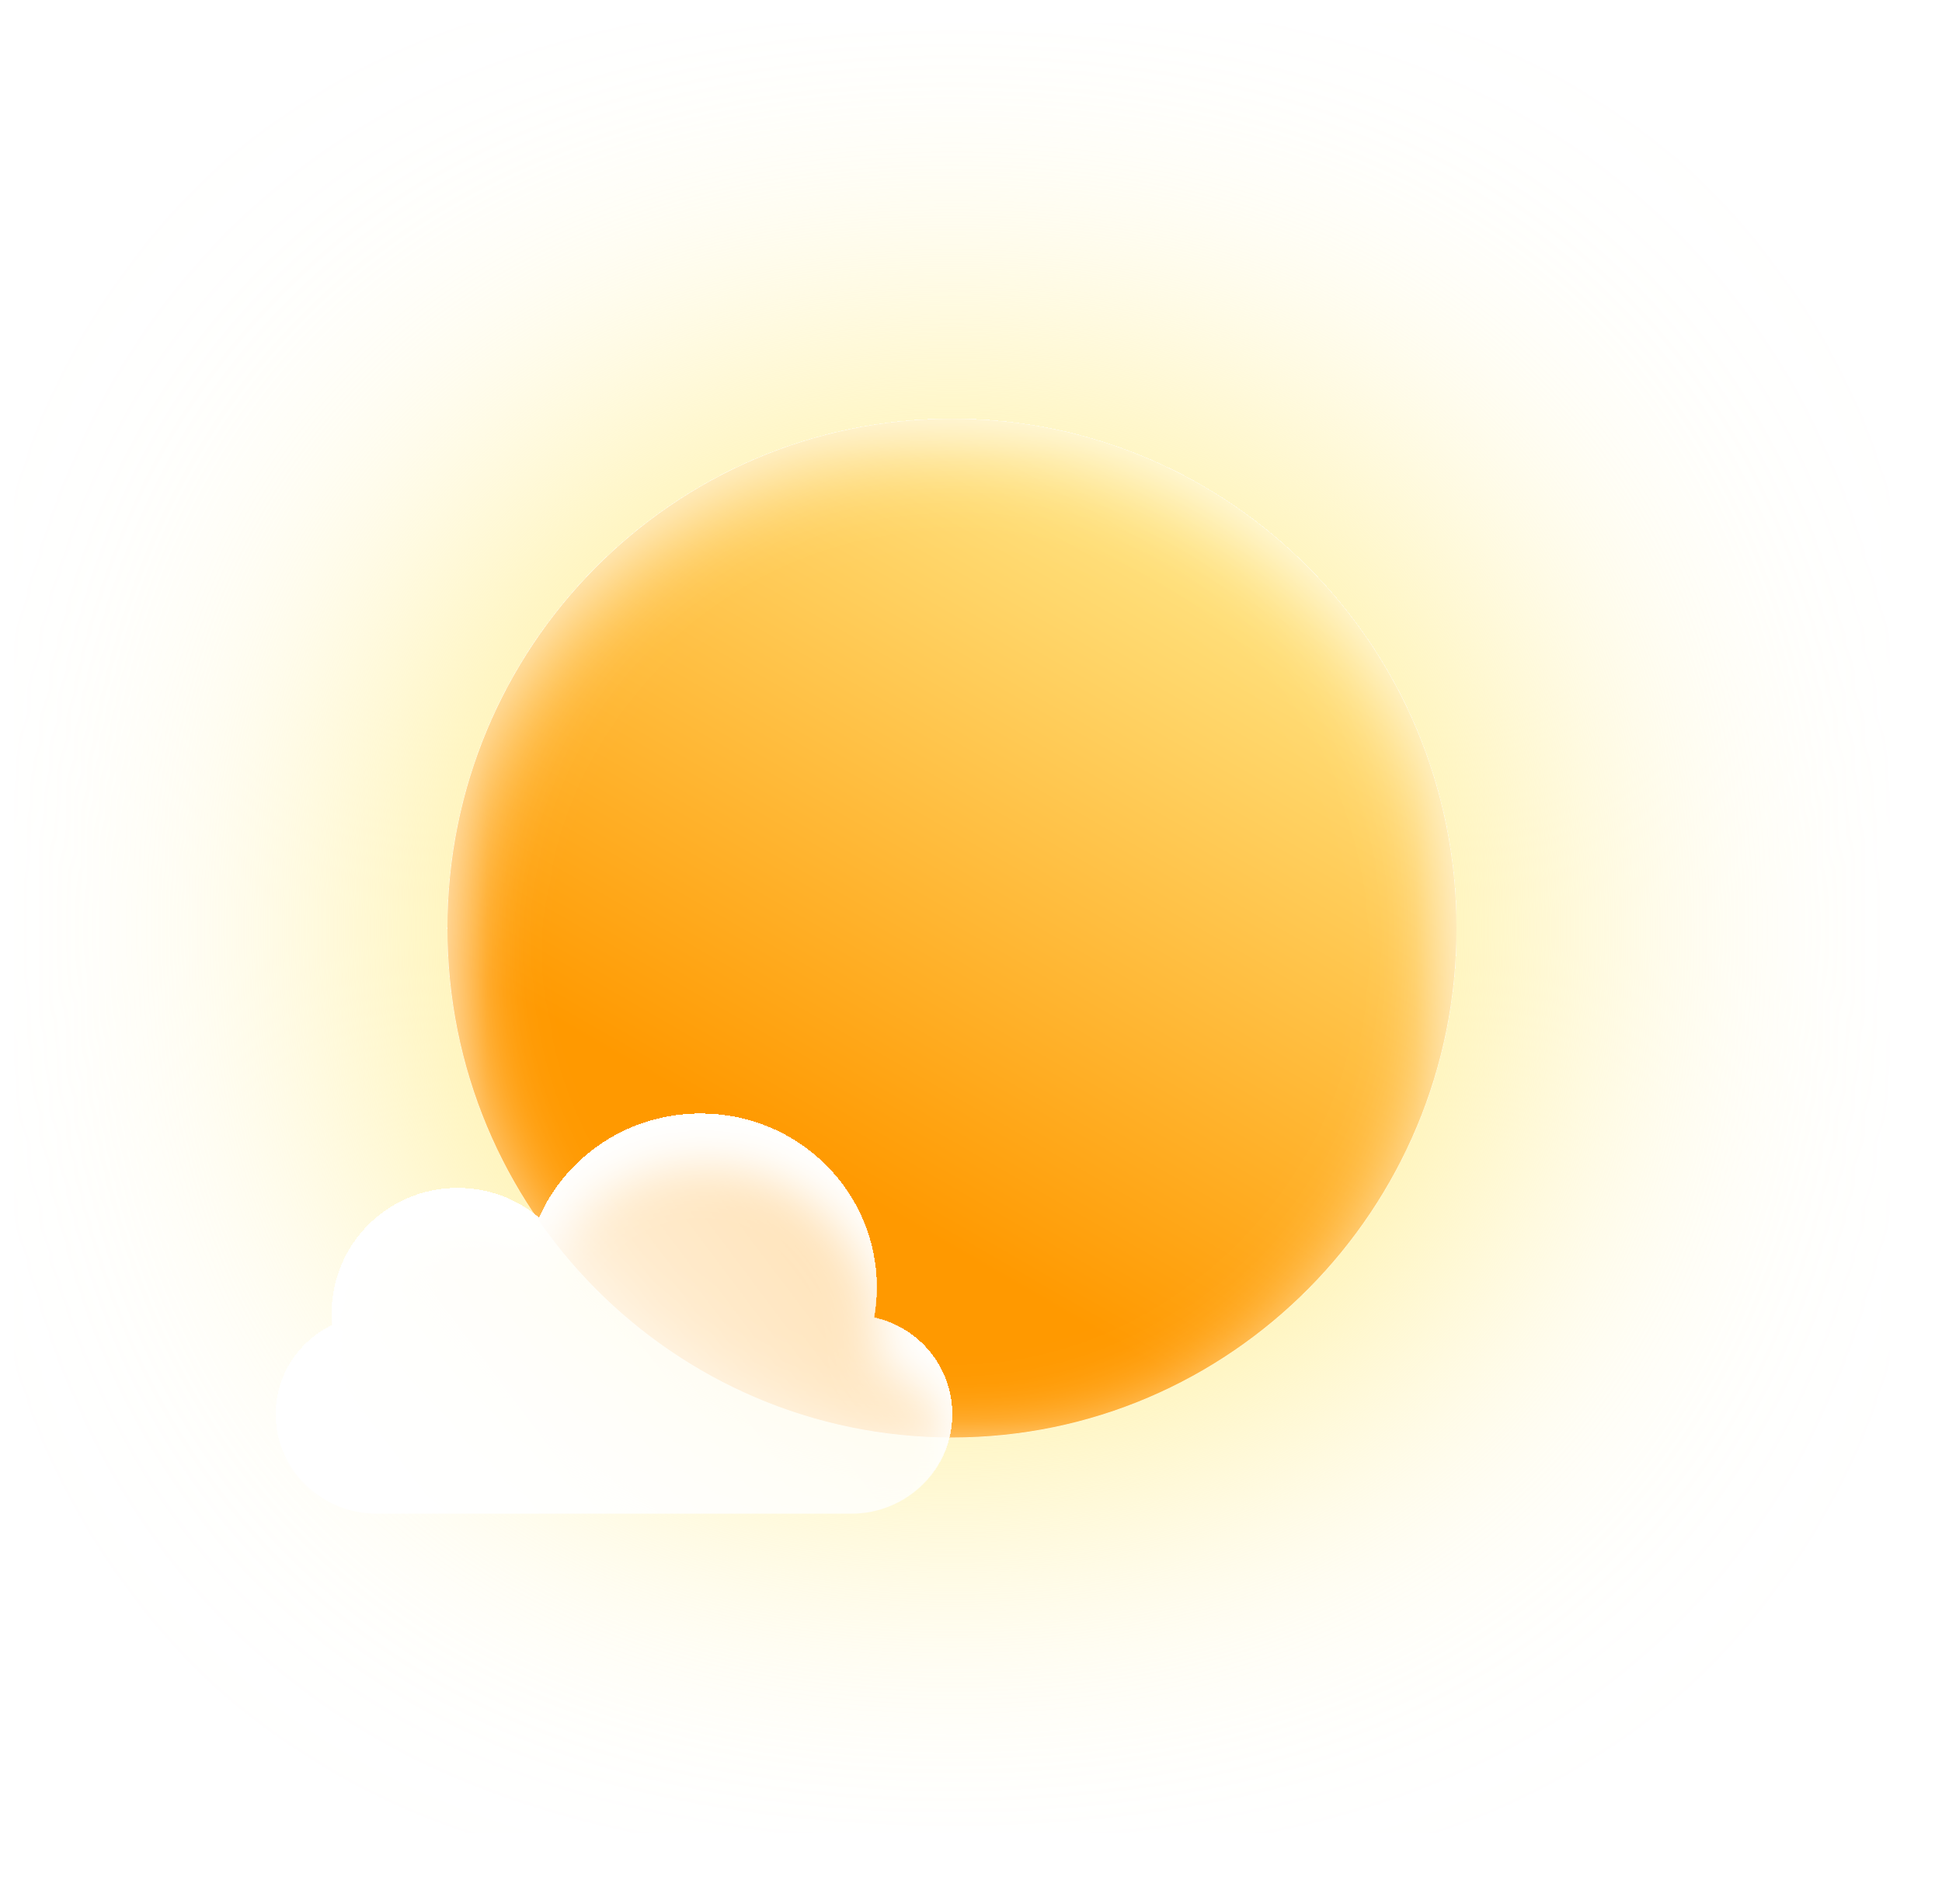
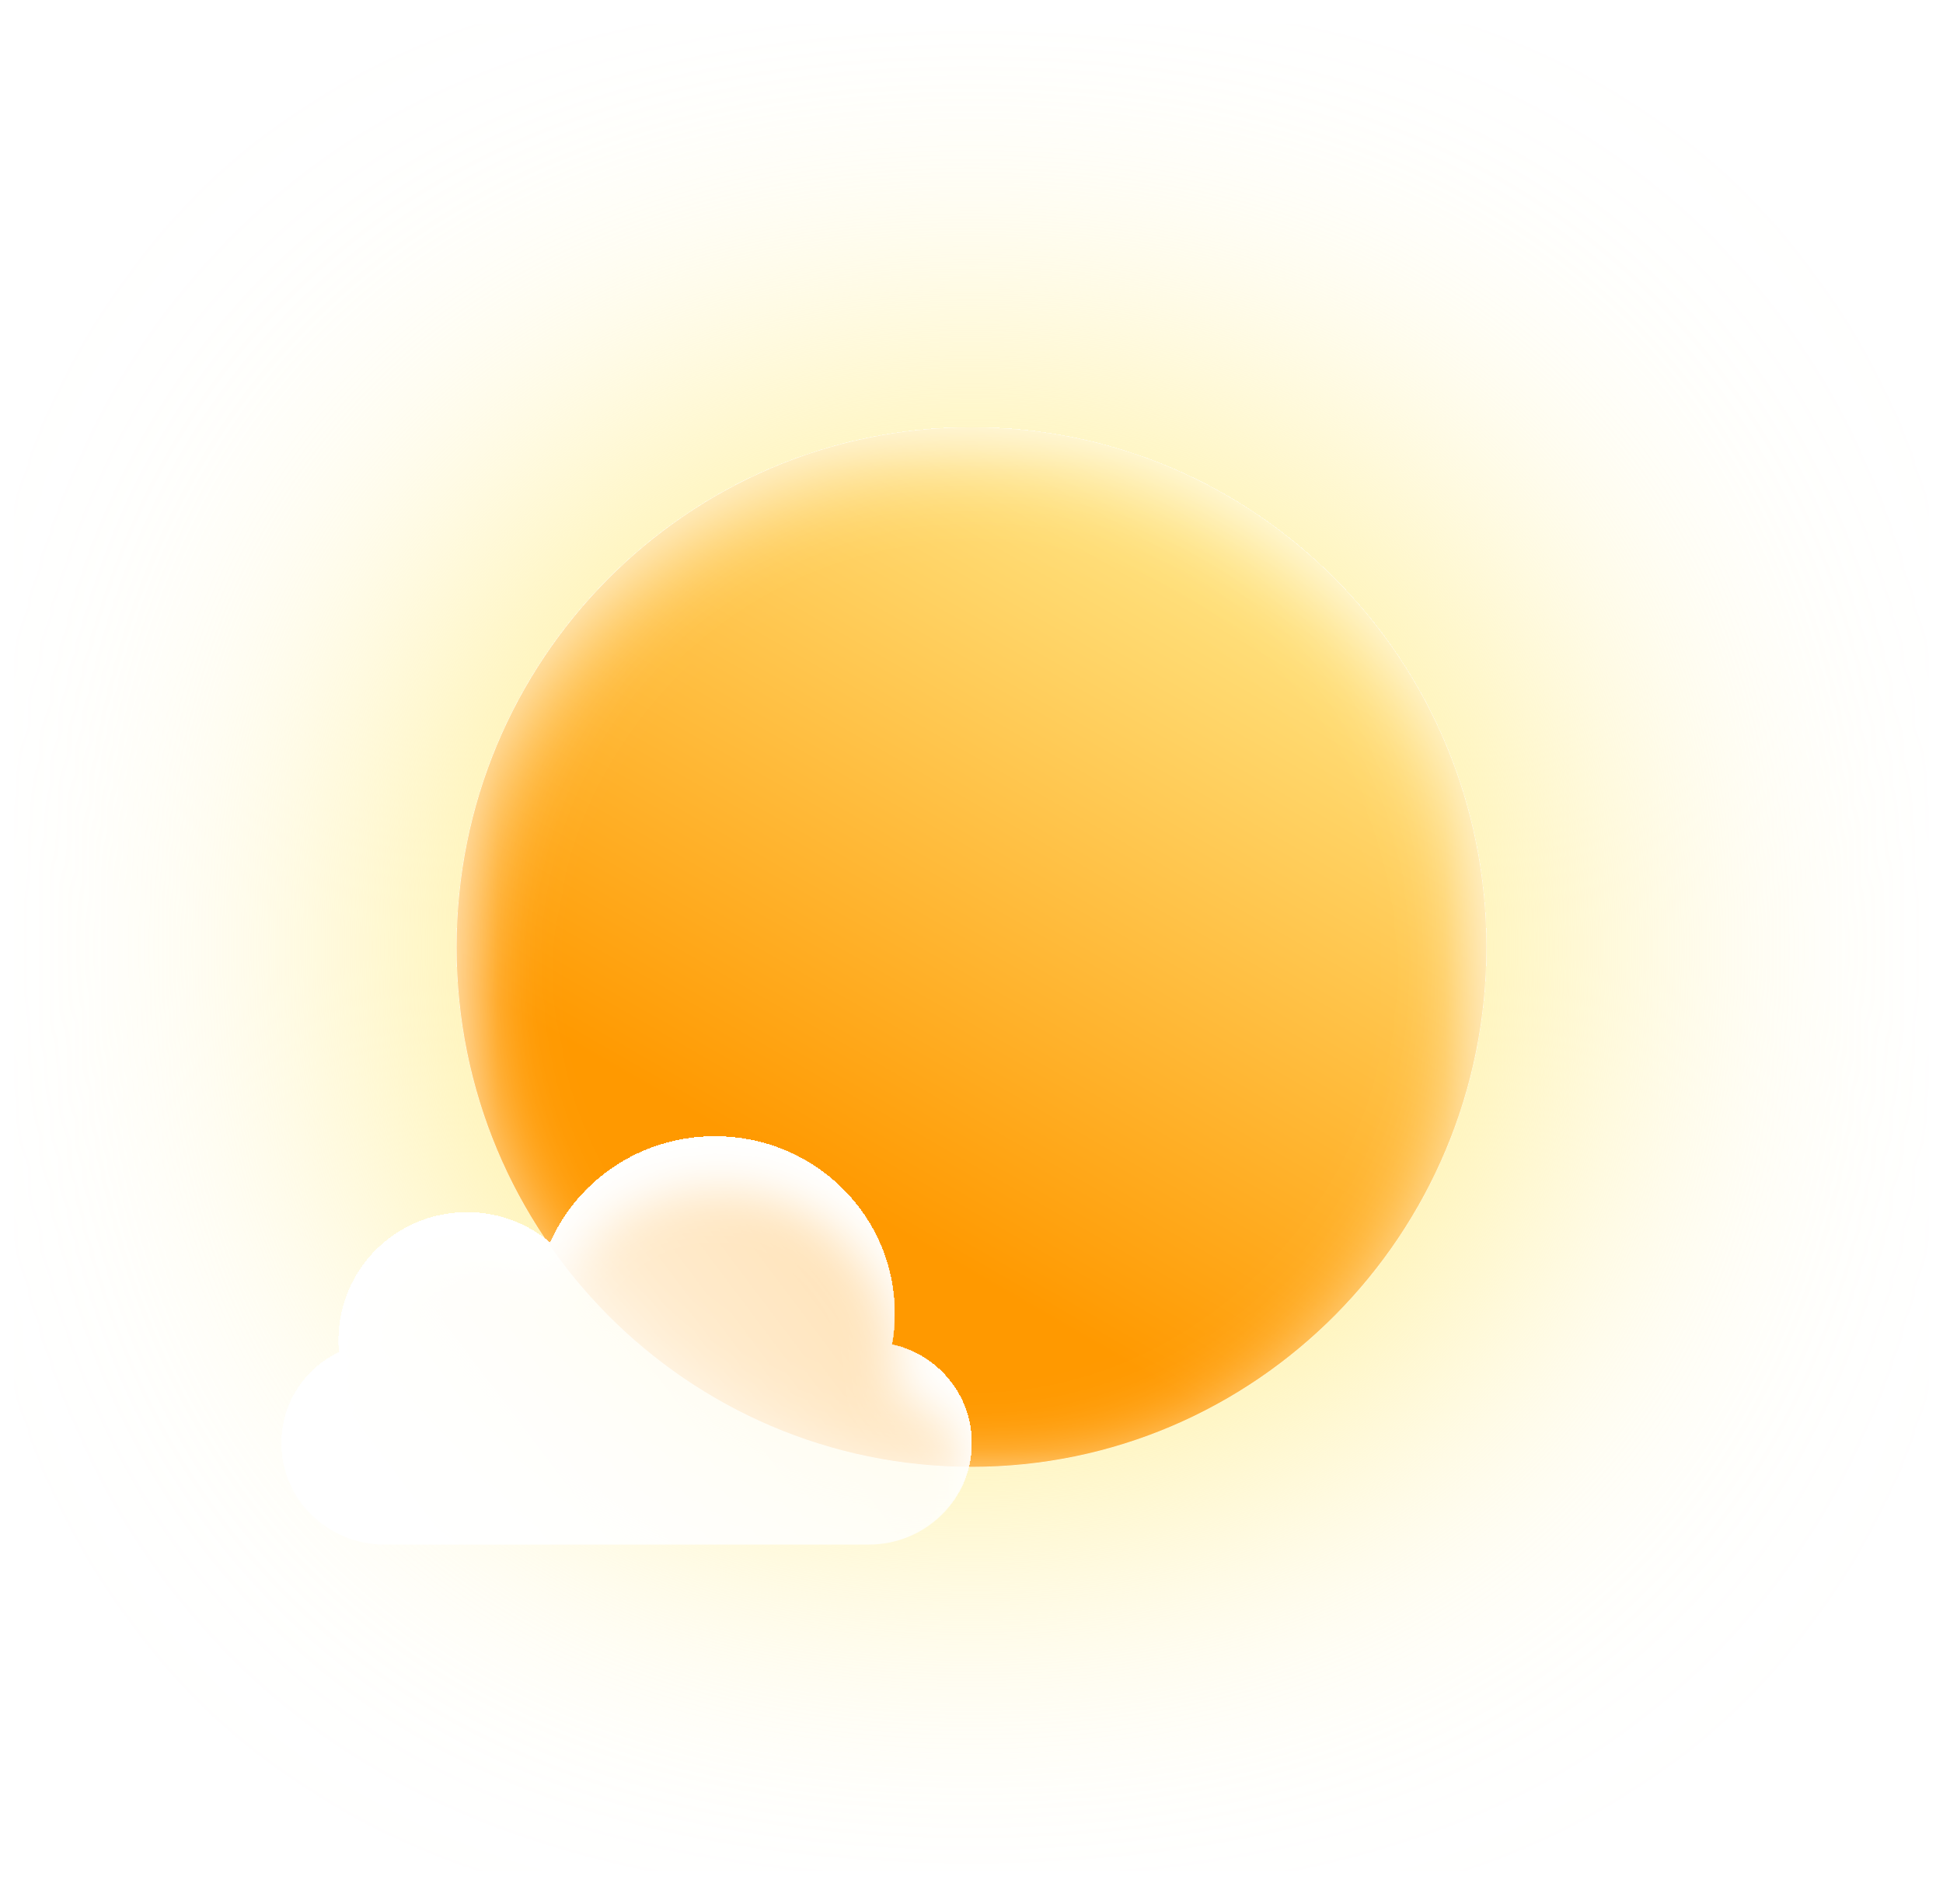
- <svg xmlns="http://www.w3.org/2000/svg" width="51" height="50" viewBox="0 0 51 50" fill="none">
-   <g filter="url(#filter0_i_16_868)">
-     <path d="M42.701 16.102C42.746 15.845 42.77 15.581 42.77 15.312C42.77 12.793 40.701 10.75 38.149 10.75C36.252 10.75 34.621 11.879 33.91 13.493C33.333 13.002 32.585 12.705 31.768 12.705C29.945 12.705 28.467 14.18 28.467 16C28.467 16.101 28.471 16.202 28.48 16.301C27.604 16.725 27 17.614 27 18.643C27 20.083 28.182 21.25 29.64 21.25H42.109C43.568 21.25 44.75 20.083 44.75 18.643C44.75 17.404 43.874 16.367 42.701 16.102Z" fill="url(#paint0_linear_16_868)" />
-   </g>
-   <g filter="url(#filter1_f_16_868)">
-     <rect x="10" y="10.25" width="30" height="28.25" rx="11.75" fill="#FFEF9A" />
-   </g>
-   <g filter="url(#filter2_i_16_868)">
-     <path d="M38.25 24.375C38.25 31.762 32.318 37.75 25 37.75C17.682 37.75 11.75 31.762 11.75 24.375C11.75 16.988 17.682 11 25 11C32.318 11 38.25 16.988 38.25 24.375Z" fill="url(#paint1_linear_16_868)" />
-   </g>
-   <g filter="url(#filter3_i_16_868)">
-     <path d="M22.951 34.602C22.996 34.345 23.02 34.081 23.02 33.812C23.02 31.293 20.951 29.25 18.399 29.25C16.502 29.25 14.871 30.379 14.16 31.993C13.583 31.502 12.835 31.205 12.018 31.205C10.195 31.205 8.717 32.68 8.717 34.5C8.717 34.601 8.722 34.702 8.73 34.801C7.854 35.225 7.25 36.114 7.25 37.143C7.25 38.583 8.432 39.75 9.89 39.75H22.36C23.818 39.75 25 38.583 25 37.143C25 35.904 24.124 34.867 22.951 34.602Z" fill="url(#paint2_linear_16_868)" />
+ <svg xmlns="http://www.w3.org/2000/svg" width="50" height="49" viewBox="0 0 50 49" fill="none">
+   <g id="group">
+     <g id="clouds" filter="url(#filter0_i_16_845)">
+       <path d="M42.701 16.102C42.746 15.845 42.77 15.581 42.77 15.312C42.77 12.793 40.701 10.75 38.149 10.75C36.252 10.75 34.621 11.879 33.91 13.493C33.333 13.002 32.585 12.705 31.768 12.705C29.945 12.705 28.467 14.18 28.467 16C28.467 16.101 28.471 16.202 28.48 16.301C27.604 16.725 27 17.614 27 18.643C27 20.083 28.182 21.25 29.64 21.25H42.109C43.568 21.25 44.75 20.083 44.75 18.643C44.75 17.404 43.874 16.367 42.701 16.102Z" fill="url(#paint0_linear_16_845)" />
+     </g>
+     <g id="Rectangle 9" filter="url(#filter1_f_16_845)">
+       <rect x="10" y="10.25" width="30" height="28.25" rx="11.75" fill="#FFEF9A" />
+     </g>
+     <g id="Ellipse 13" filter="url(#filter2_i_16_845)">
+       <path d="M38.25 24.375C38.25 31.762 32.318 37.75 25 37.75C17.682 37.75 11.75 31.762 11.75 24.375C11.75 16.988 17.682 11 25 11C32.318 11 38.25 16.988 38.25 24.375Z" fill="url(#paint1_linear_16_845)" />
+     </g>
+     <g id="clouds_2" filter="url(#filter3_i_16_845)">
+       <path d="M22.951 34.602C22.996 34.345 23.02 34.081 23.02 33.812C23.02 31.293 20.951 29.25 18.399 29.25C16.502 29.25 14.871 30.379 14.16 31.993C13.583 31.502 12.835 31.205 12.018 31.205C10.195 31.205 8.717 32.68 8.717 34.5C8.717 34.601 8.722 34.702 8.73 34.801C7.854 35.225 7.25 36.114 7.25 37.143C7.25 38.583 8.432 39.75 9.89 39.75H22.36C23.818 39.75 25 38.583 25 37.143C25 35.904 24.124 34.867 22.951 34.602Z" fill="url(#paint2_linear_16_845)" />
+     </g>
  </g>
  <defs>
-     <filter id="filter0_i_16_868" x="27" y="10.75" width="17.75" height="11.75" filterUnits="userSpaceOnUse" color-interpolation-filters="sRGB">
+     <filter id="filter0_i_16_845" x="27" y="10.75" width="17.75" height="11.75" filterUnits="userSpaceOnUse" color-interpolation-filters="sRGB">
      <feFlood flood-opacity="0" result="BackgroundImageFix" />
      <feBlend mode="normal" in="SourceGraphic" in2="BackgroundImageFix" result="shape" />
      <feColorMatrix in="SourceAlpha" type="matrix" values="0 0 0 0 0 0 0 0 0 0 0 0 0 0 0 0 0 0 127 0" result="hardAlpha" />
      <feOffset dy="1.375" />
      <feGaussianBlur stdDeviation="0.625" />
      <feComposite in2="hardAlpha" operator="arithmetic" k2="-1" k3="1" />
      <feColorMatrix type="matrix" values="0 0 0 0 1 0 0 0 0 1 0 0 0 0 1 0 0 0 1 0" />
-       <feBlend mode="normal" in2="shape" result="effect1_innerShadow_16_868" />
+       <feBlend mode="normal" in2="shape" result="effect1_innerShadow_16_845" />
    </filter>
-     <filter id="filter1_f_16_868" x="0.375" y="0.625" width="49.25" height="47.5" filterUnits="userSpaceOnUse" color-interpolation-filters="sRGB">
+     <filter id="filter1_f_16_845" x="0.375" y="0.625" width="49.25" height="47.5" filterUnits="userSpaceOnUse" color-interpolation-filters="sRGB">
      <feFlood flood-opacity="0" result="BackgroundImageFix" />
      <feBlend mode="normal" in="SourceGraphic" in2="BackgroundImageFix" result="shape" />
-       <feGaussianBlur stdDeviation="4.812" result="effect1_foregroundBlur_16_868" />
+       <feGaussianBlur stdDeviation="4.812" result="effect1_foregroundBlur_16_845" />
    </filter>
-     <filter id="filter2_i_16_868" x="11.75" y="11" width="26.5" height="27.375" filterUnits="userSpaceOnUse" color-interpolation-filters="sRGB">
+     <filter id="filter2_i_16_845" x="11.75" y="11" width="26.5" height="27.375" filterUnits="userSpaceOnUse" color-interpolation-filters="sRGB">
      <feFlood flood-opacity="0" result="BackgroundImageFix" />
      <feBlend mode="normal" in="SourceGraphic" in2="BackgroundImageFix" result="shape" />
      <feColorMatrix in="SourceAlpha" type="matrix" values="0 0 0 0 0 0 0 0 0 0 0 0 0 0 0 0 0 0 127 0" result="hardAlpha" />
      <feOffset dy="0.625" />
      <feGaussianBlur stdDeviation="1.125" />
      <feComposite in2="hardAlpha" operator="arithmetic" k2="-1" k3="1" />
      <feColorMatrix type="matrix" values="0 0 0 0 1 0 0 0 0 1 0 0 0 0 1 0 0 0 0.81 0" />
-       <feBlend mode="normal" in2="shape" result="effect1_innerShadow_16_868" />
+       <feBlend mode="normal" in2="shape" result="effect1_innerShadow_16_845" />
    </filter>
-     <filter id="filter3_i_16_868" x="7.25" y="29.25" width="17.75" height="11.75" filterUnits="userSpaceOnUse" color-interpolation-filters="sRGB">
+     <filter id="filter3_i_16_845" x="7.25" y="29.25" width="17.75" height="11.75" filterUnits="userSpaceOnUse" color-interpolation-filters="sRGB">
      <feFlood flood-opacity="0" result="BackgroundImageFix" />
      <feBlend mode="normal" in="SourceGraphic" in2="BackgroundImageFix" result="shape" />
      <feColorMatrix in="SourceAlpha" type="matrix" values="0 0 0 0 0 0 0 0 0 0 0 0 0 0 0 0 0 0 127 0" result="hardAlpha" />
      <feOffset dy="1.375" />
      <feGaussianBlur stdDeviation="0.625" />
      <feComposite in2="hardAlpha" operator="arithmetic" k2="-1" k3="1" />
      <feColorMatrix type="matrix" values="0 0 0 0 1 0 0 0 0 1 0 0 0 0 1 0 0 0 1 0" />
-       <feBlend mode="normal" in2="shape" result="effect1_innerShadow_16_868" />
+       <feBlend mode="normal" in2="shape" result="effect1_innerShadow_16_845" />
    </filter>
-     <linearGradient id="paint0_linear_16_868" x1="28.129" y1="20.312" x2="45.99" y2="6.908" gradientUnits="userSpaceOnUse">
+     <linearGradient id="paint0_linear_16_845" x1="28.129" y1="20.312" x2="45.99" y2="6.908" gradientUnits="userSpaceOnUse">
      <stop stop-color="white" />
      <stop offset="1" stop-color="white" stop-opacity="0.58" />
    </linearGradient>
-     <linearGradient id="paint1_linear_16_868" x1="22.987" y1="31.655" x2="34.044" y2="12.444" gradientUnits="userSpaceOnUse">
+     <linearGradient id="paint1_linear_16_845" x1="22.987" y1="31.655" x2="34.044" y2="12.444" gradientUnits="userSpaceOnUse">
      <stop stop-color="#FF9900" />
      <stop offset="1" stop-color="#FFEE94" />
    </linearGradient>
-     <linearGradient id="paint2_linear_16_868" x1="8.379" y1="38.812" x2="26.24" y2="25.408" gradientUnits="userSpaceOnUse">
+     <linearGradient id="paint2_linear_16_845" x1="8.379" y1="38.812" x2="26.24" y2="25.408" gradientUnits="userSpaceOnUse">
      <stop stop-color="white" />
      <stop offset="1" stop-color="white" stop-opacity="0.58" />
    </linearGradient>
  </defs>
</svg>
